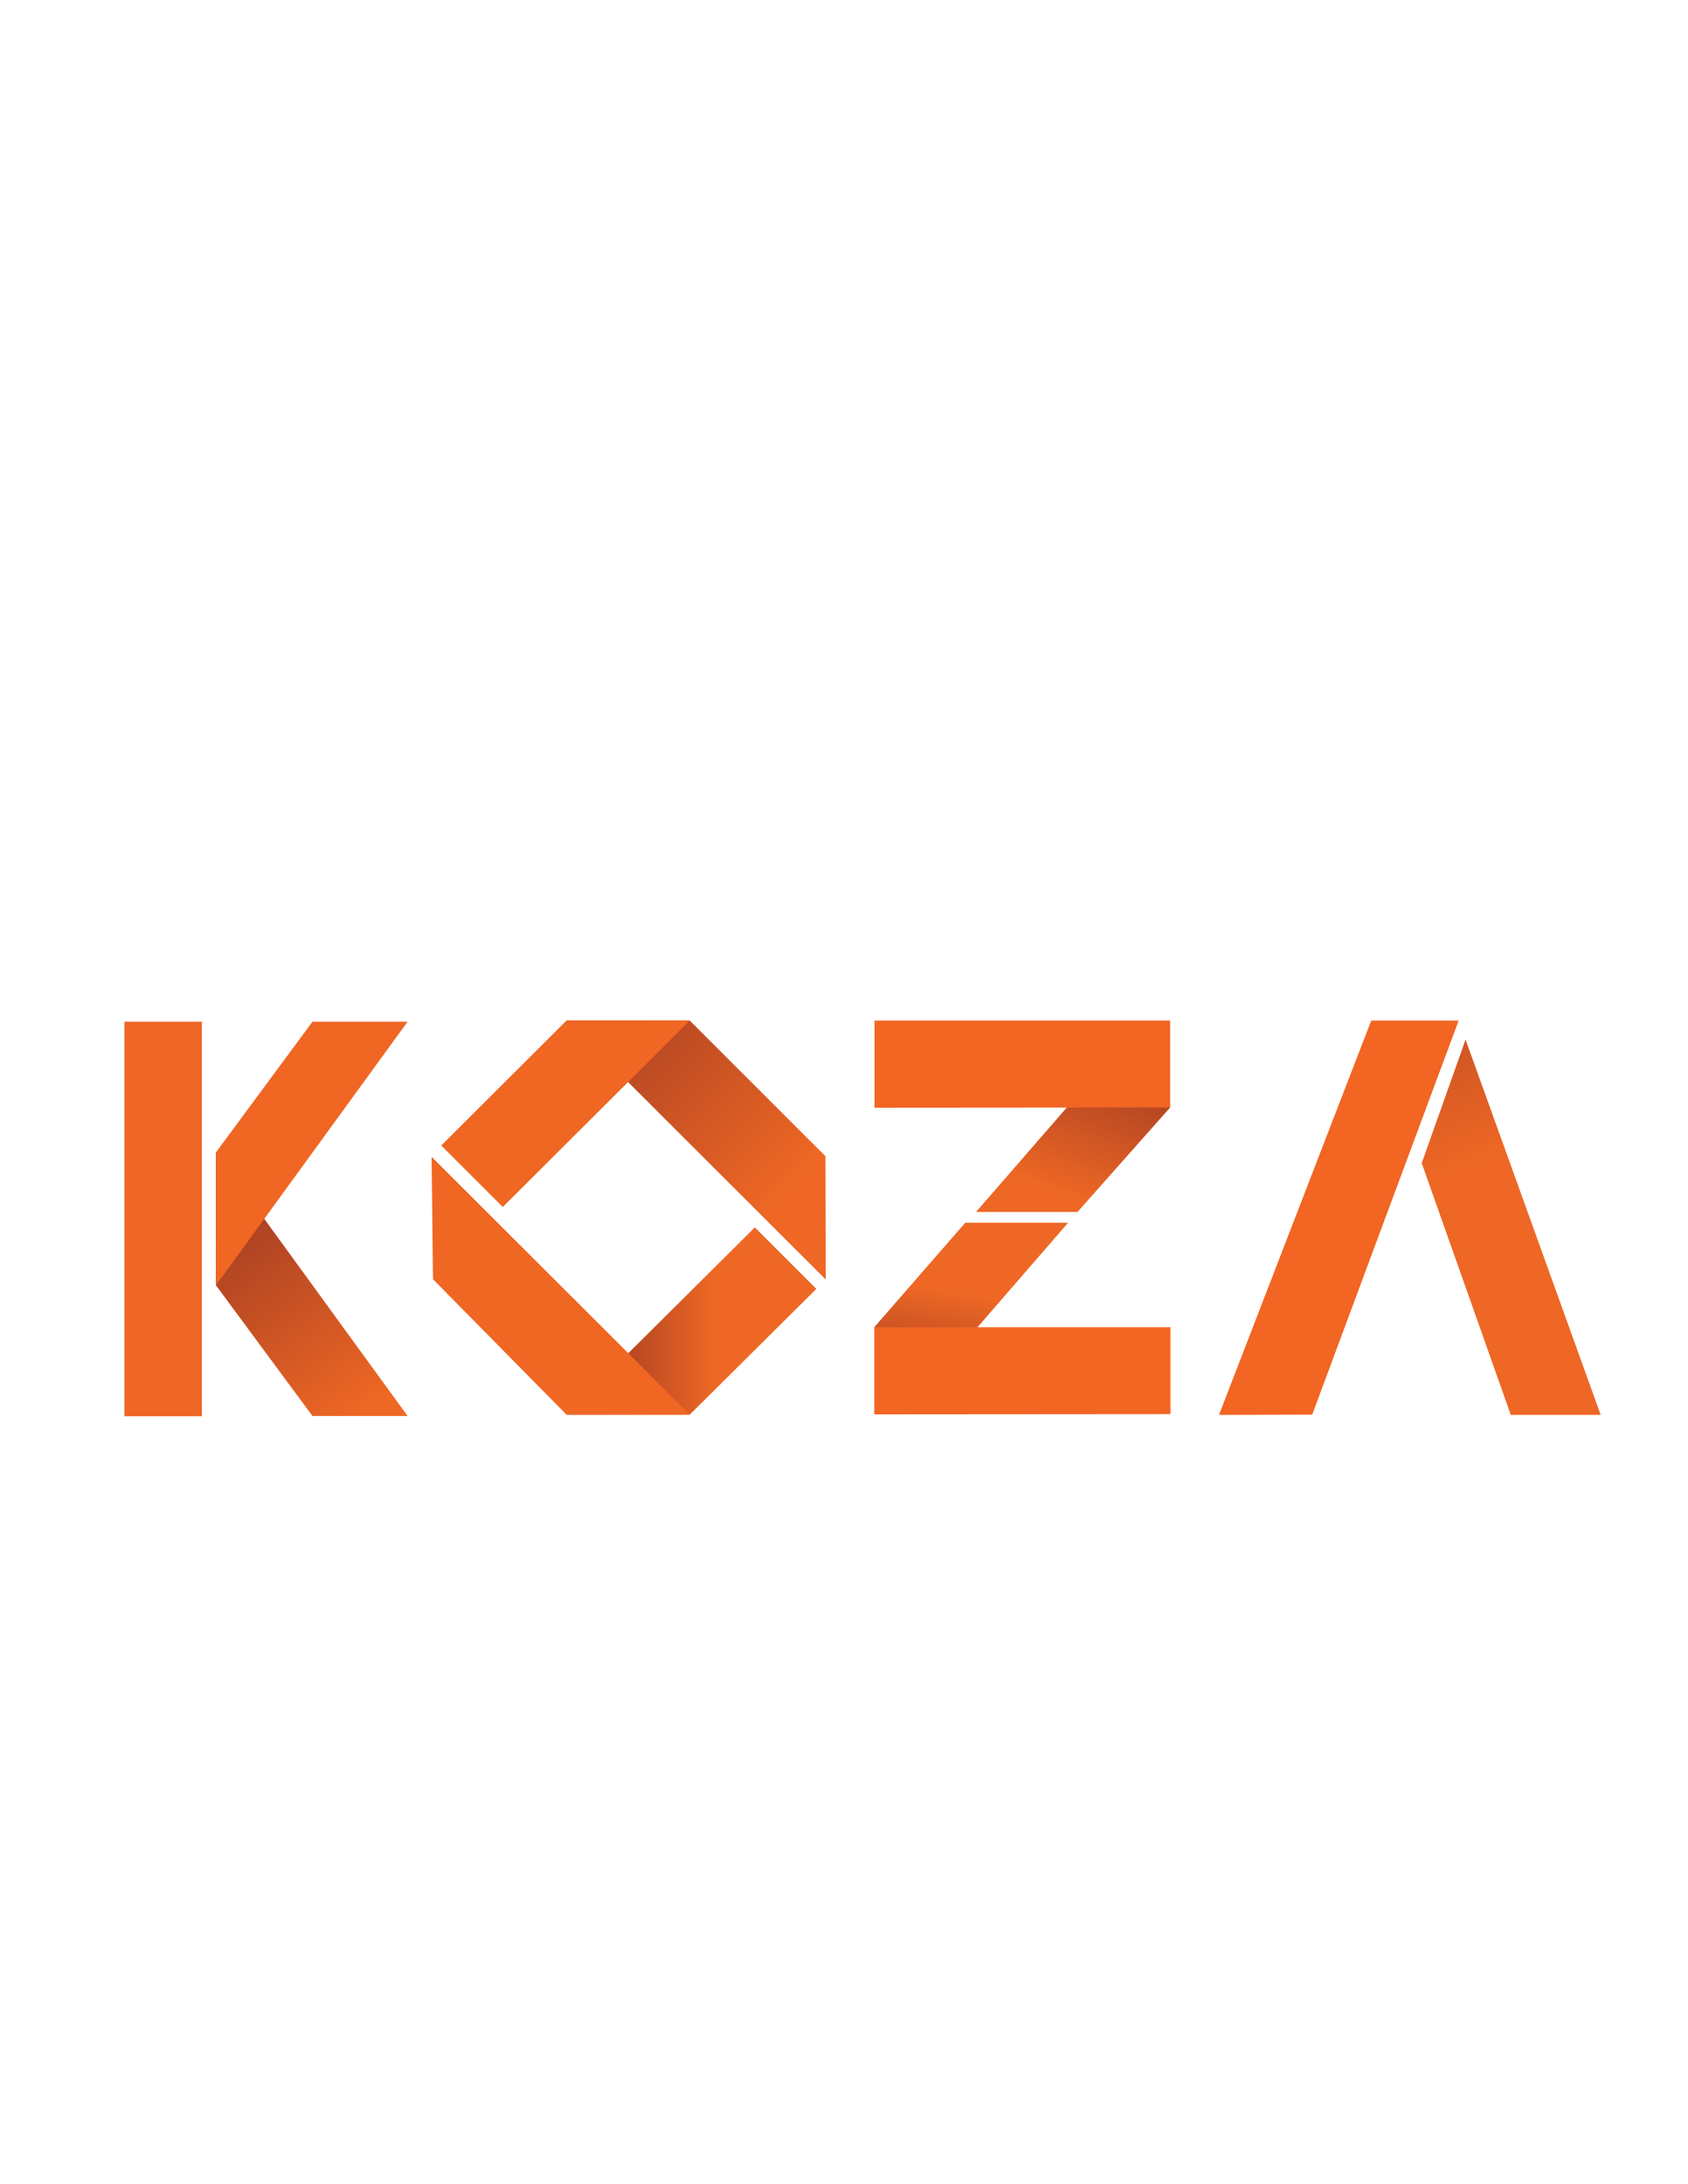
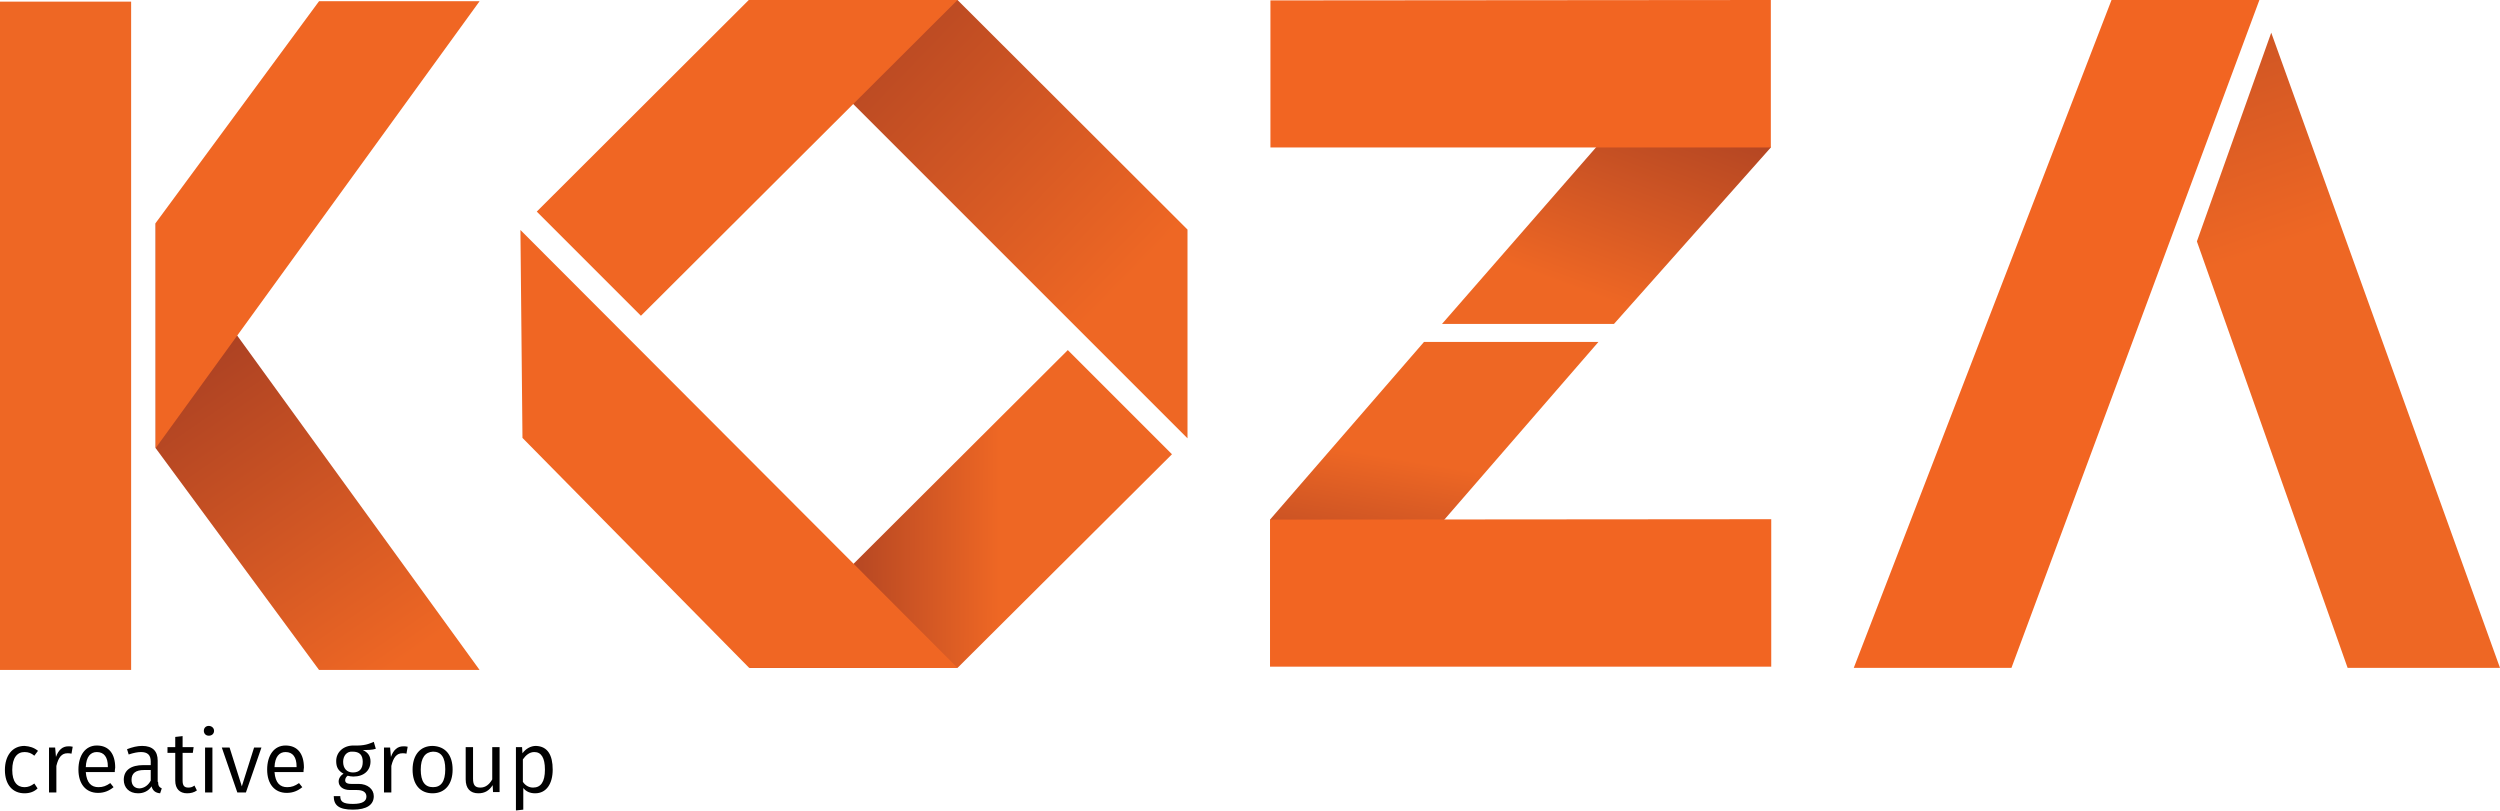
- <svg xmlns="http://www.w3.org/2000/svg" version="1.1" id="Layer_1" x="0px" y="0px" viewBox="0 0 612 792" enable-background="new 0 0 612 792" xml:space="preserve">
-   <linearGradient id="SVGID_1_" gradientUnits="userSpaceOnUse" x1="191.857" y1="336.975" x2="287.266" y2="429.162">
+ <svg xmlns="http://www.w3.org/2000/svg" version="1.1" id="Layer_1" x="0px" y="0px" viewBox="0 310.8 612 198.4" enable-background="new 0 310.8 612 198.4" xml:space="preserve">
+   <linearGradient id="SVGID_1_" gradientUnits="userSpaceOnUse" x1="146.77" y1="-292.841" x2="242.249" y2="-200.587" gradientTransform="matrix(1.1433 0 0 1.1433 0 607.7068)">
    <stop offset="0.222" style="stop-color:#A43D23" />
    <stop offset="1" style="stop-color:#EE6724" />
  </linearGradient>
-   <polyline fill="url(#SVGID_1_)" points="205.4,370.1 299.4,464 299.3,419.3 250.1,370.1 " />
-   <linearGradient id="SVGID_2_" gradientUnits="userSpaceOnUse" x1="206.145" y1="478.913" x2="259.049" y2="479.132">
+   <polyline fill="url(#SVGID_1_)" points="183.4,310.8 290.7,418.1 290.7,367 234.4,310.8 " />
+   <linearGradient id="SVGID_2_" gradientUnits="userSpaceOnUse" x1="161.074" y1="-150.892" x2="213.978" y2="-150.673" gradientTransform="matrix(1.1433 0 0 1.1433 0 607.7068)">
    <stop offset="0.222" style="stop-color:#A43D23" />
    <stop offset="1" style="stop-color:#EE6724" />
  </linearGradient>
-   <polyline fill="url(#SVGID_2_)" points="205.4,513 273.7,445.1 296,467.4 250.1,513 " />
-   <linearGradient id="SVGID_3_" gradientUnits="userSpaceOnUse" x1="408.777" y1="366.626" x2="384.661" y2="432.784">
+   <polyline fill="url(#SVGID_2_)" points="183.4,474.3 261.4,396.5 286.9,422 234.4,474.3 " />
+   <linearGradient id="SVGID_3_" gradientUnits="userSpaceOnUse" x1="363.646" y1="-263.228" x2="339.53" y2="-197.07" gradientTransform="matrix(1.1433 0 0 1.1433 0 607.7068)">
    <stop offset="0.222" style="stop-color:#A43D23" />
    <stop offset="1" style="stop-color:#EE6724" />
  </linearGradient>
-   <polygon fill="url(#SVGID_3_)" points="408.2,377 424.3,401.6 390.7,439.5 353.9,439.5 " />
-   <polygon fill="#F26522" points="424.3,370.1 424.3,401.6 317.1,401.7 317.1,370.1 " />
-   <linearGradient id="SVGID_4_" gradientUnits="userSpaceOnUse" x1="342.932" y1="516.948" x2="350.97" y2="469.422">
+   <polygon fill="url(#SVGID_3_)" points="415.2,318.8 433.5,346.9 395.1,390.1 353,390.1 " />
+   <polygon fill="#F26522" points="433.5,310.8 433.5,346.9 311,346.9 311,310.9 " />
+   <linearGradient id="SVGID_4_" gradientUnits="userSpaceOnUse" x1="297.862" y1="-112.884" x2="305.901" y2="-160.41" gradientTransform="matrix(1.1433 0 0 1.1433 0 607.7068)">
    <stop offset="0.222" style="stop-color:#A43D23" />
    <stop offset="1" style="stop-color:#EE6724" />
  </linearGradient>
-   <polygon fill="url(#SVGID_4_)" points="333.1,505.9 317,481.3 350,443.4 387.3,443.4 " />
-   <polygon fill="#F26522" points="317,512.9 317,481.3 424.4,481.3 424.4,512.8 " />
-   <linearGradient id="SVGID_5_" gradientUnits="userSpaceOnUse" x1="486.997" y1="291.308" x2="532.513" y2="422.841">
+   <polygon fill="url(#SVGID_4_)" points="329.3,466 310.9,438 348.6,394.5 391.3,394.5 " />
+   <polygon fill="#F26522" points="310.9,474 310.9,438 433.6,437.9 433.6,474 " />
+   <linearGradient id="SVGID_5_" gradientUnits="userSpaceOnUse" x1="441.895" y1="-338.514" x2="487.411" y2="-206.981" gradientTransform="matrix(1.1433 0 0 1.1433 0 607.7068)">
    <stop offset="0.222" style="stop-color:#A43D23" />
    <stop offset="1" style="stop-color:#EE6724" />
  </linearGradient>
-   <polygon fill="url(#SVGID_5_)" points="531.4,377 515.5,421.8 547.8,513.1 580.4,513.1 " />
-   <polygon fill="#F26522" points="497.2,370.1 528.9,370.1 475.8,513 442,513.1 " />
-   <linearGradient id="SVGID_6_" gradientUnits="userSpaceOnUse" x1="64.299" y1="419.102" x2="129.051" y2="512.995">
+   <polygon fill="url(#SVGID_5_)" points="556,318.8 537.8,369.9 574.7,474.3 612,474.3 " />
+   <polygon fill="#F26522" points="516.9,310.8 553.1,310.8 492.4,474.3 453.8,474.3 " />
+   <linearGradient id="SVGID_6_" gradientUnits="userSpaceOnUse" x1="19.246" y1="-210.743" x2="83.997" y2="-116.85" gradientTransform="matrix(1.1433 0 0 1.1433 0 607.7068)">
    <stop offset="0.222" style="stop-color:#A43D23" />
    <stop offset="1" style="stop-color:#EE6724" />
  </linearGradient>
-   <polyline fill="url(#SVGID_6_)" points="78.3,466.1 113.3,513.5 147.8,513.5 78.3,417.9 " />
-   <polyline fill="#F06623" points="78.3,417.9 113.3,370.5 147.8,370.5 78.3,466.1 " />
-   <rect x="45.1" y="370.5" fill="#EE6724" width="28.1" height="143.1" />
-   <polyline fill="#F06623" points="205.4,370.1 160,415.4 182.3,437.7 250.1,370.1 " />
-   <polyline fill="#F06623" points="205.4,513 157,463.9 156.5,419.5 250.1,513 " />
+   <polyline fill="url(#SVGID_6_)" points="38.1,420.5 78.1,474.8 117.4,474.8 38.1,365.4 " />
+   <polyline fill="#F06623" points="38.1,365.4 78.1,311.1 117.4,311.1 38.1,420.5 " />
+   <rect y="311.2" fill="#EE6724" width="32.1" height="163.6" />
+   <polyline fill="#F06623" points="183.3,310.8 131.4,362.6 156.9,388.1 234.4,310.8 " />
+   <polyline fill="#F06623" points="183.4,474.3 127.9,418 127.4,367.1 234.4,474.3 " />
+   <g enable-background="new    ">
+     <path d="M9.3,494.6l-0.9,1.2c-0.7-0.6-1.4-0.9-2.4-0.9c-1.8,0-3,1.4-3,4.4c0,2.9,1.2,4.2,3,4.2c0.9,0,1.6-0.3,2.4-0.9l0.8,1.2   C8.4,504.6,7.3,505,6,505c-2.9,0-4.8-2.1-4.8-5.7c0-3.5,1.8-5.9,4.8-5.9C7.3,493.5,8.3,493.8,9.3,494.6z" />
+     <path d="M17.8,493.6l-0.3,1.7c-0.3-0.1-0.6-0.1-1-0.1c-1.4,0-2.2,1-2.7,3.1v6.5h-1.8v-11h1.5l0.2,2.3c0.6-1.7,1.6-2.6,3-2.6   C17.1,493.5,17.5,493.5,17.8,493.6z" />
+     <path d="M28.1,499.8h-7.1c0.2,2.7,1.4,3.7,3.1,3.7c1.1,0,1.9-0.3,2.9-1l0.8,1c-1.1,0.9-2.3,1.4-3.8,1.4c-3,0-4.8-2.2-4.8-5.7   c0-3.5,1.7-5.9,4.5-5.9c3,0,4.5,2.1,4.5,5.4C28.1,499.2,28.1,499.6,28.1,499.8z M26.4,498.4c0-2.2-0.9-3.5-2.7-3.5   c-1.5,0-2.6,1.1-2.7,3.7h5.4V498.4z" />
+     <path d="M38.7,502.2c0,1,0.3,1.3,0.9,1.6l-0.4,1.2c-1.1-0.1-1.8-0.6-2.1-1.7c-0.8,1.2-2,1.7-3.3,1.7c-2.2,0-3.5-1.4-3.5-3.3   c0-2.4,1.8-3.6,4.8-3.6h1.8v-0.9c0-1.6-0.8-2.3-2.4-2.3c-0.8,0-1.8,0.2-3,0.6l-0.4-1.3c1.3-0.5,2.5-0.8,3.7-0.8   c2.6,0,3.8,1.3,3.8,3.6V502.2z M36.9,501.9v-2.6h-1.6c-2.1,0-3.1,0.8-3.1,2.4c0,1.3,0.7,2.1,2,2.1C35.4,503.7,36.3,503,36.9,501.9z   " />
+     <path d="M48.2,504.3c-0.7,0.5-1.5,0.7-2.4,0.7c-1.8,0-2.9-1.1-2.9-3.1v-6.8h-1.9v-1.4h1.9v-2.5l1.8-0.2v2.7h2.7l-0.2,1.4h-2.5v6.8   c0,1.2,0.4,1.7,1.4,1.7c0.5,0,1-0.1,1.5-0.5L48.2,504.3z" />
+     <path d="M52.4,489.7c0,0.7-0.5,1.2-1.3,1.2c-0.7,0-1.2-0.5-1.2-1.2s0.5-1.2,1.2-1.2C51.8,488.5,52.4,489,52.4,489.7z M50.2,504.8   v-11H52v11H50.2z" />
+     <path d="M58.1,504.8l-3.8-11h1.9l3,9.5l3-9.5H64l-3.8,11H58.1z" />
+     <path d="M74.3,499.8h-7.1c0.2,2.7,1.4,3.7,3.1,3.7c1.1,0,1.9-0.3,2.9-1l0.8,1c-1.1,0.9-2.3,1.4-3.8,1.4c-3,0-4.8-2.2-4.8-5.7   c0-3.5,1.7-5.9,4.5-5.9c3,0,4.5,2.1,4.5,5.4C74.3,499.2,74.3,499.6,74.3,499.8z M72.6,498.4c0-2.2-0.9-3.5-2.7-3.5   c-1.5,0-2.6,1.1-2.7,3.7h5.4V498.4z" />
+     <path d="M92,494.1c-0.9,0.3-1.9,0.3-3.2,0.3c1.3,0.6,1.9,1.5,1.9,2.8c0,2.2-1.6,3.7-4.2,3.7c-0.5,0-1-0.1-1.4-0.2   c-0.4,0.3-0.6,0.7-0.6,1.1c0,0.5,0.3,0.9,1.5,0.9h1.8c2.2,0,3.7,1.3,3.7,3c0,2.1-1.7,3.3-5.1,3.3c-3.5,0-4.7-1.1-4.7-3.3h1.6   c0,1.3,0.6,1.9,3.1,1.9c2.4,0,3.3-0.7,3.3-1.8c0-1.1-0.9-1.6-2.3-1.6h-1.7c-1.9,0-2.8-1-2.8-2.1c0-0.7,0.4-1.4,1.2-1.9   c-1.3-0.7-1.8-1.6-1.8-3.1c0-2.2,1.8-3.8,4.2-3.8c2.8,0.1,3.8-0.4,5-0.9L92,494.1z M84,497.3c0,1.6,0.9,2.6,2.4,2.6   c1.6,0,2.4-0.9,2.4-2.6s-0.8-2.5-2.5-2.5C84.9,494.7,84,495.8,84,497.3z" />
+     <path d="M99.8,493.6l-0.3,1.7c-0.3-0.1-0.6-0.1-1-0.1c-1.4,0-2.2,1-2.7,3.1v6.5h-1.8v-11h1.5l0.2,2.3c0.6-1.7,1.6-2.6,3-2.6   C99.1,493.5,99.5,493.5,99.8,493.6z" />
+     <path d="M110.8,499.2c0,3.5-1.8,5.8-4.9,5.8s-4.9-2.2-4.9-5.8c0-3.5,1.8-5.8,4.9-5.8C109.1,493.5,110.8,495.7,110.8,499.2z    M103,499.2c0,2.9,1,4.3,3,4.3s3-1.4,3-4.4c0-2.9-1-4.3-3-4.3C104.1,494.9,103,496.3,103,499.2z" />
+     <path d="M120.7,504.8l-0.1-1.8c-0.8,1.3-1.9,2-3.5,2c-2,0-3.1-1.2-3.1-3.4v-7.9h1.8v7.7c0,1.6,0.5,2.2,1.8,2.2s2.2-0.8,2.9-2v-7.9   h1.8v11H120.7z" />
+     <path d="M135.3,499.2c0,3.4-1.5,5.8-4.3,5.8c-1.2,0-2.2-0.4-2.9-1.3v5.3l-1.8,0.2v-15.5h1.5l0.1,1.5c0.8-1.1,2-1.8,3.3-1.8   C134.1,493.5,135.3,495.7,135.3,499.2z M133.4,499.2c0-2.9-0.9-4.3-2.6-4.3c-1.2,0-2.1,0.8-2.8,1.8v5.5c0.6,0.9,1.5,1.4,2.5,1.4   C132.4,503.6,133.4,502.2,133.4,499.2z" />
+   </g>
</svg>
